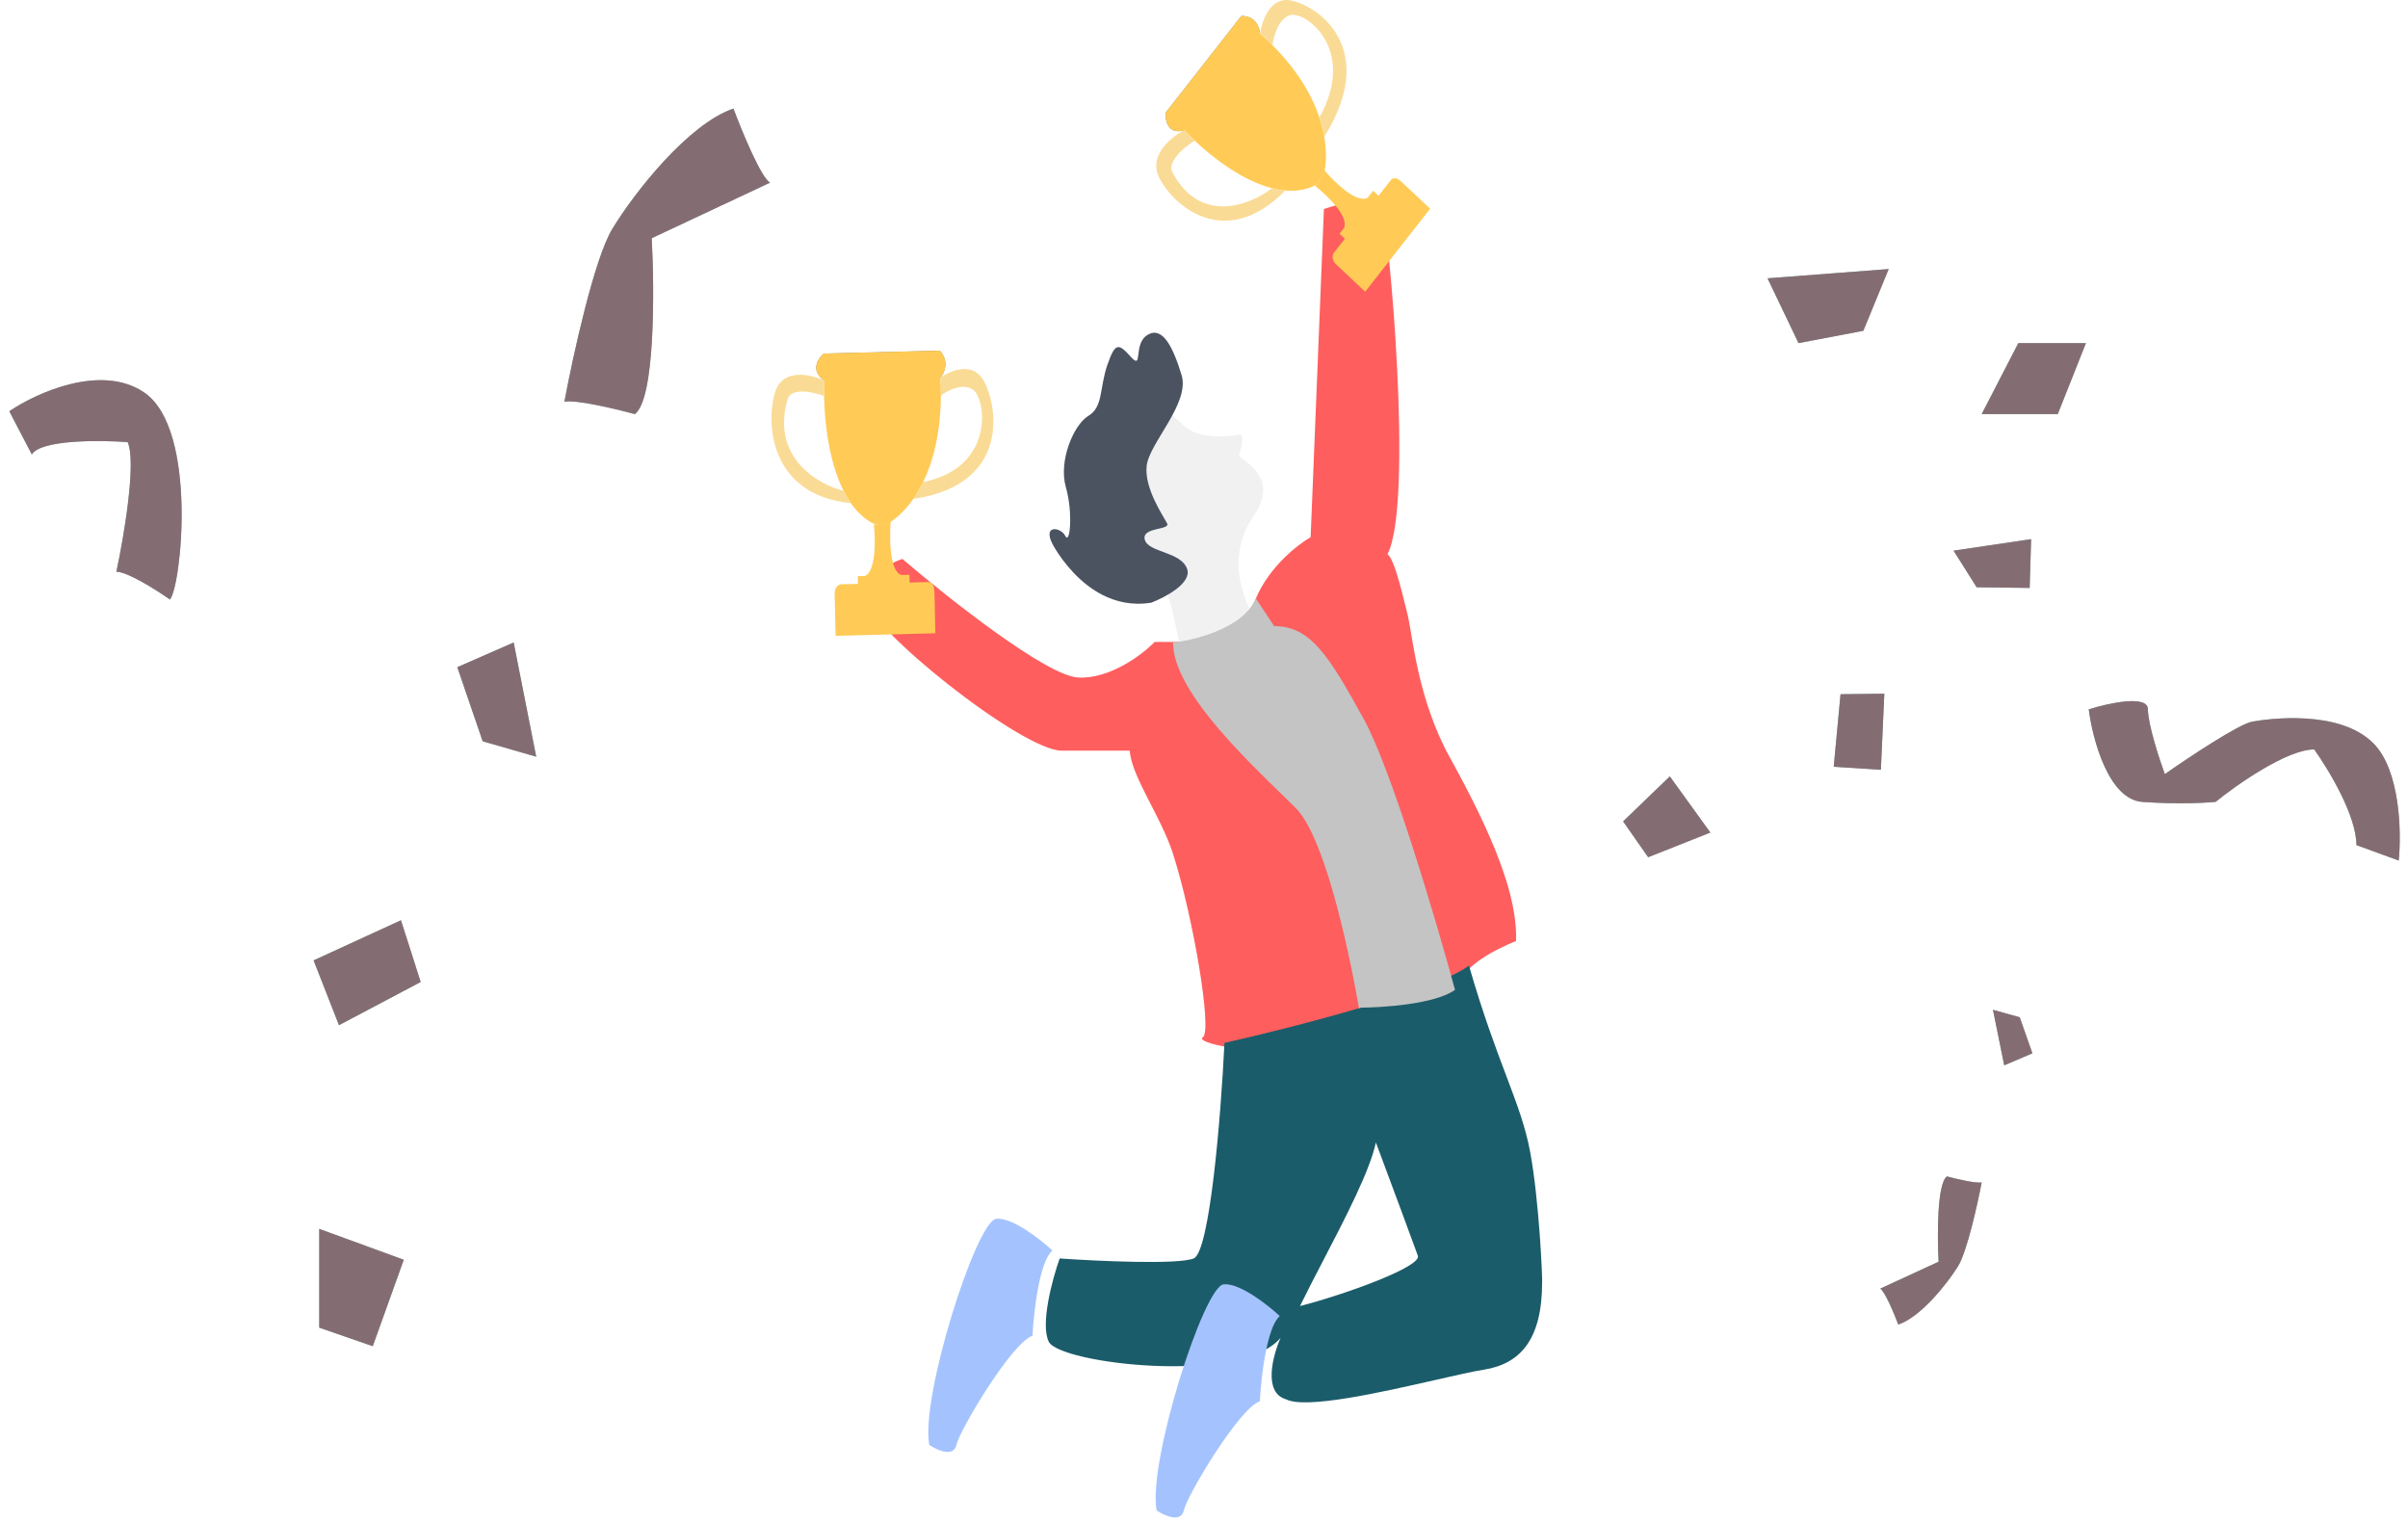
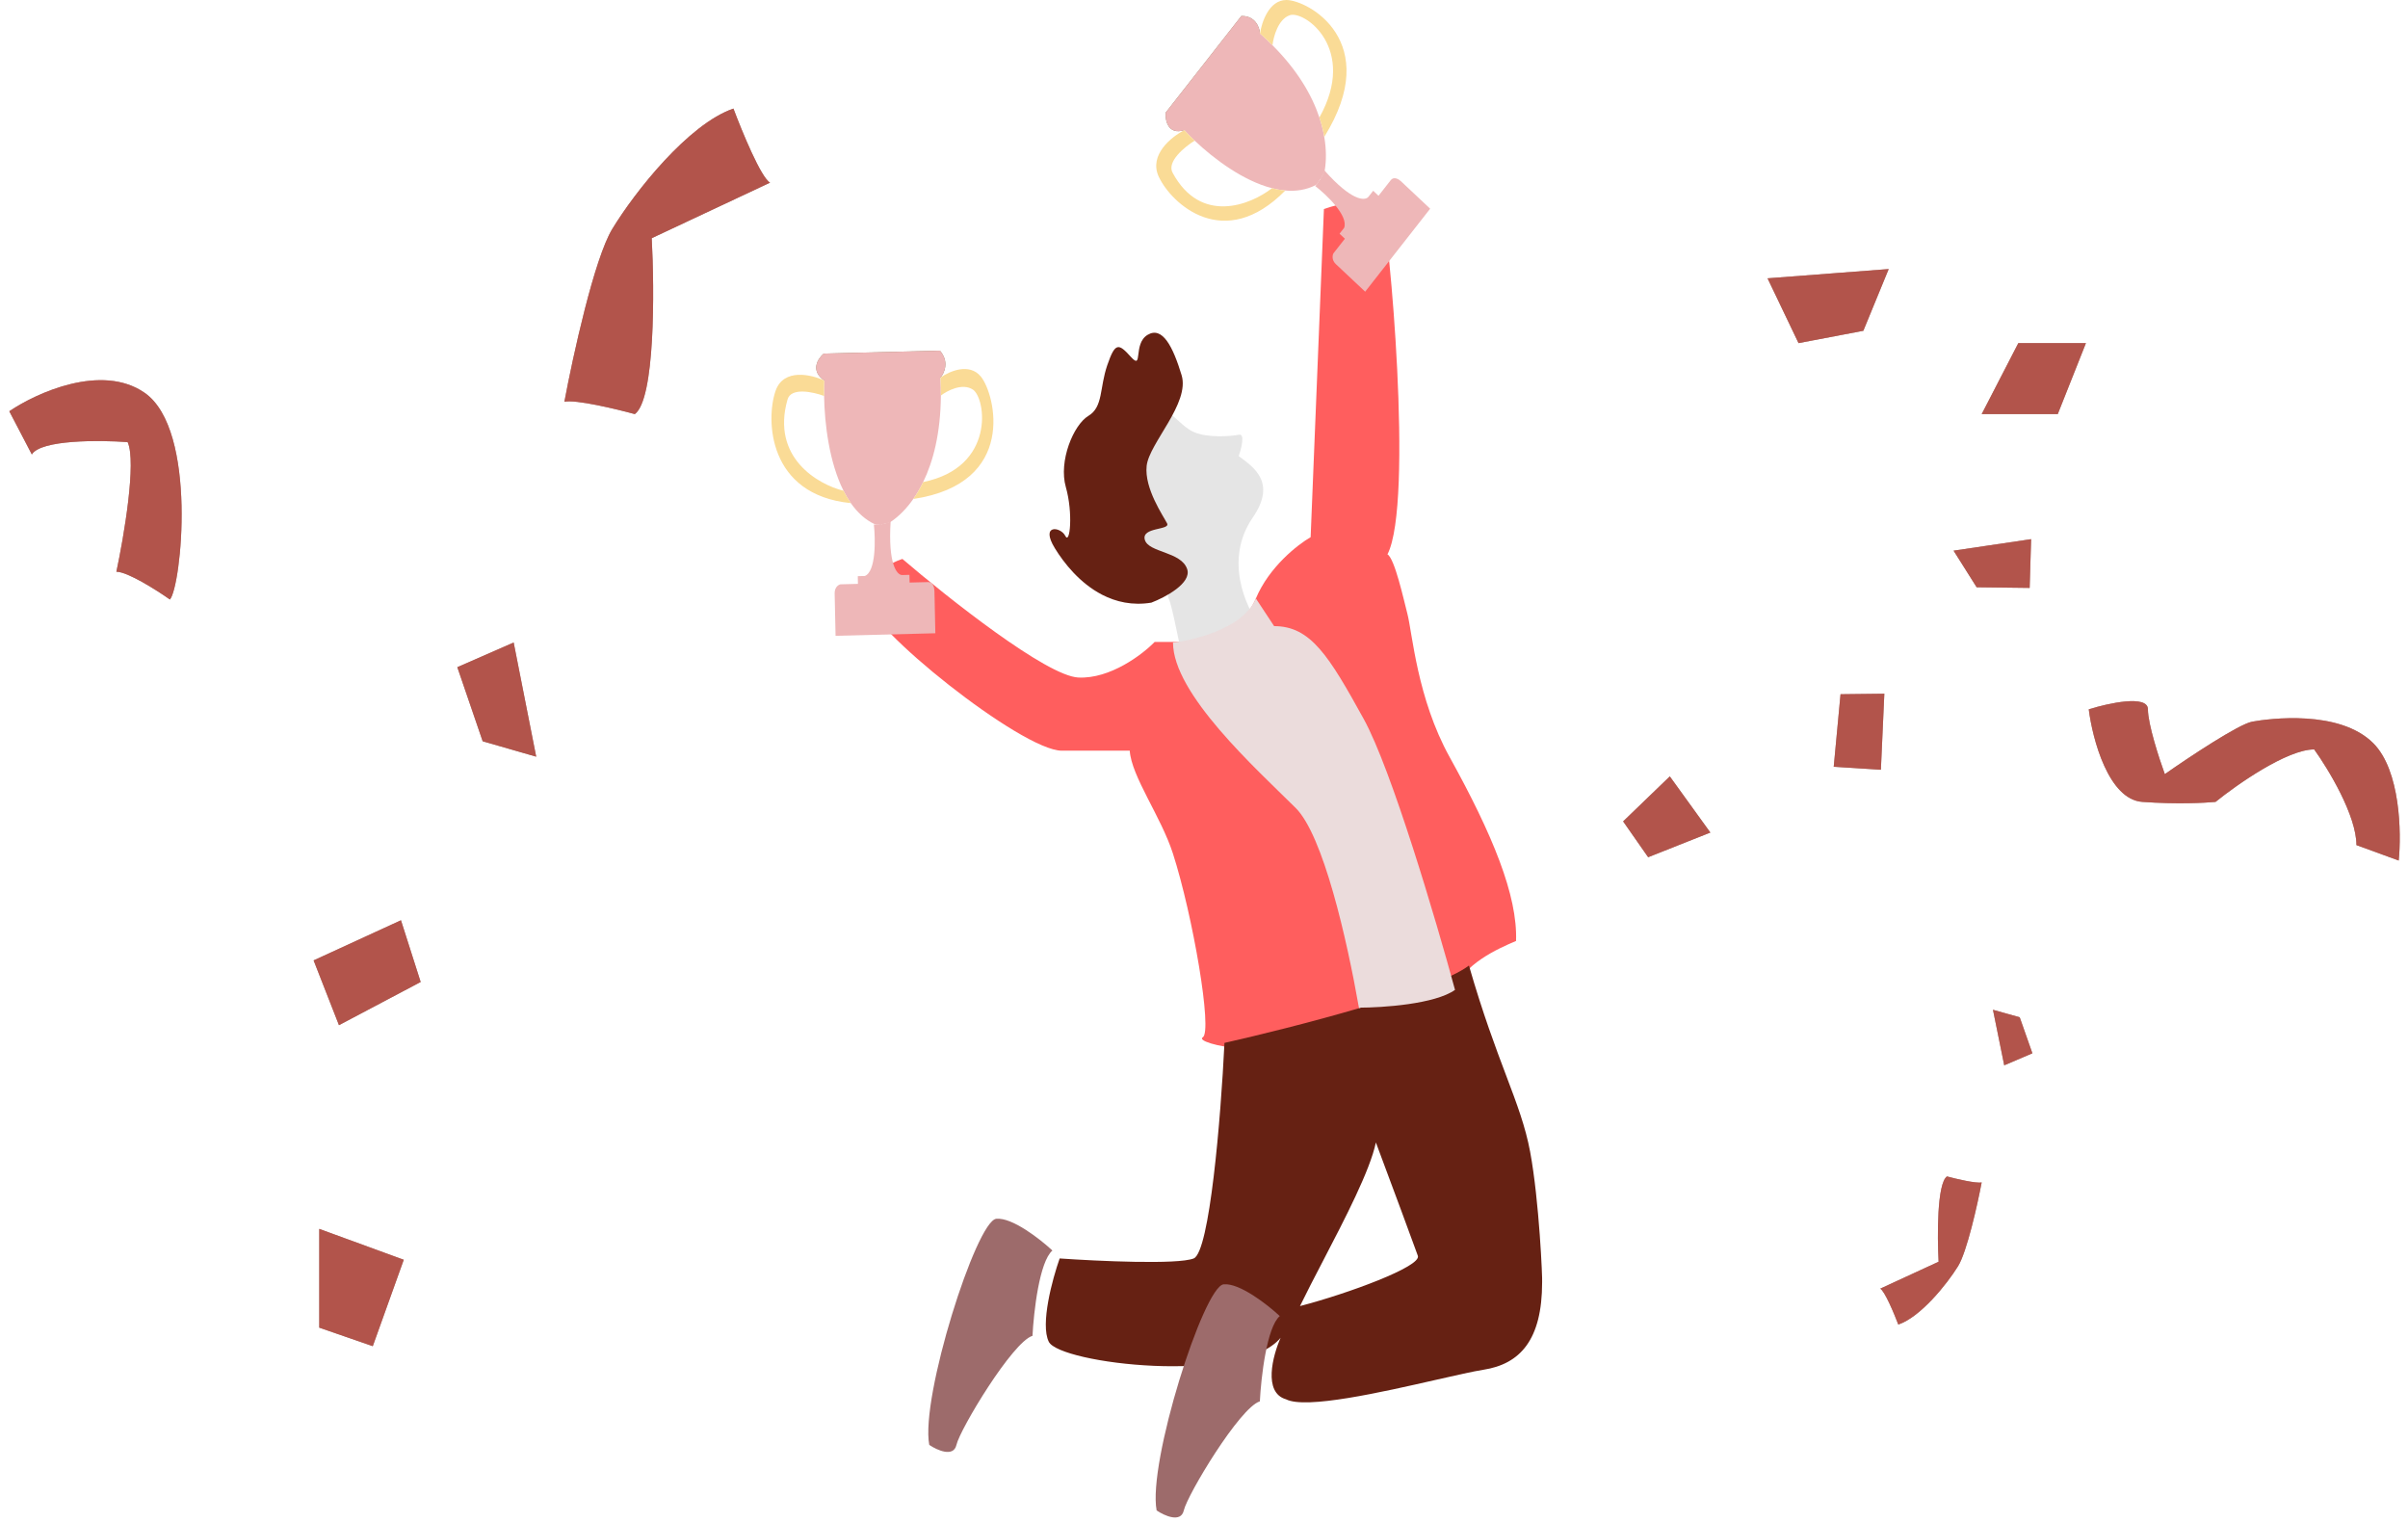
<svg xmlns="http://www.w3.org/2000/svg" width="250" height="158" viewBox="0 0 250 158" fill="none">
  <path d="M123.839 66.641C125.446 66.504 129.007 65.409 130.386 62.126C131.764 58.843 134.751 56.517 136.071 55.764L137.45 21.698C139.23 21.082 142.929 20.22 143.481 21.698C144.169 23.545 146.804 52.213 144.047 57.549C144.794 57.959 145.739 62.273 146.115 63.715C146.632 65.696 147.115 72.479 150.504 78.597C154.952 86.625 157.568 92.962 157.396 97.682C155.443 98.503 151.889 100.132 151.061 102.759C148.994 104.237 143.548 104.606 141.084 104.606C141.282 105.741 141.451 106.782 141.585 107.685C132.109 110.352 123.839 108.3 124.872 107.685C125.906 107.069 123.839 95.016 121.771 88.599C120.532 84.756 117.463 80.596 117.291 77.928H110.227C106.092 77.928 89.896 64.999 89.896 62.126C89.896 59.828 92.423 58.432 93.686 58.022C98.396 62.057 108.642 70.17 111.95 70.334C115.258 70.499 118.612 67.94 119.875 66.641H123.839Z" fill="#FF5E5E" />
-   <path fill-rule="evenodd" clip-rule="evenodd" d="M76.147 11.271C77.024 13.62 79.013 18.448 79.95 18.96L67.663 24.727C67.956 30.174 68.014 41.451 65.908 42.989C63.958 42.456 59.765 41.451 58.595 41.708C59.472 37.009 61.696 26.842 63.568 23.766C65.908 19.921 71.466 12.873 76.147 11.271ZM205.74 42.989L209.543 35.62H216.563L213.638 42.989H205.74ZM47.478 69.261L50.111 76.951L55.669 78.552L53.329 66.698L47.478 69.261ZM127.124 108.264C134.144 106.686 149.048 102.869 152.508 100.233C153.956 105.259 155.284 108.776 156.374 111.661C157.502 114.648 158.374 116.958 158.859 119.564C159.812 124.688 160.152 132.871 160.104 133.111C160.104 139.106 157.813 141.601 154.012 142.195C152.951 142.361 151.185 142.764 149.113 143.235C143.475 144.519 135.58 146.317 133.517 145.262C131.111 144.573 132.138 140.719 132.953 138.879C128.817 143.821 110.015 141.556 108.887 139.291C107.984 137.478 109.262 132.769 110.015 130.641C113.963 130.916 122.274 131.3 123.928 130.641C125.583 129.983 126.749 116.089 127.124 108.264ZM147.016 129.858C146.354 128.05 144.94 124.185 142.845 118.601C142.232 121.522 139.641 126.503 137.331 130.943C136.463 132.612 135.634 134.205 134.965 135.584C139.919 134.3 147.605 131.468 147.201 130.365L147.016 129.858ZM32.559 99.698L35.192 106.426L43.675 101.941L41.628 95.533L32.559 99.698ZM222.414 83.246C218.904 82.99 217.246 76.731 216.856 73.635C218.904 72.994 222.999 72.097 222.999 73.635C222.999 75.172 224.169 78.761 224.754 80.363C227.192 78.654 232.419 75.172 233.823 74.916C235.578 74.596 242.891 73.635 246.402 77.159C249.21 79.978 249.327 86.45 249.035 89.334L244.647 87.732C244.647 84.656 241.721 79.829 240.259 77.799C237.45 77.799 232.263 81.431 230.02 83.246C228.948 83.353 225.924 83.502 222.414 83.246ZM209.689 105.604L211.005 109.344L208.08 110.591L206.91 104.824L209.689 105.604ZM197.083 137.504C196.651 136.365 195.67 134.025 195.208 133.776L201.267 130.98C201.123 128.339 201.094 122.871 202.133 122.125C203.094 122.384 205.163 122.871 205.74 122.747C205.307 125.025 204.21 129.954 203.287 131.446C202.133 133.31 199.392 136.727 197.083 137.504ZM0.965 42.692L3.306 47.177C4.242 45.639 10.326 45.682 13.252 45.896C14.188 47.946 12.861 55.721 12.082 59.352C13.252 59.352 16.275 61.275 17.64 62.236C18.81 60.954 20.565 44.614 15.007 40.77C10.56 37.694 3.793 40.77 0.965 42.692ZM183.507 28.892L186.725 35.62L193.453 34.339L196.086 27.931L183.507 28.892ZM33.144 137.824V127.572L41.92 130.776L38.702 139.747L33.144 137.824ZM210.72 61.032L205.218 60.964L202.821 57.164L210.872 55.971L210.72 61.032ZM190.379 79.598L195.274 79.907L195.632 72.015L191.085 72.068L190.379 79.598ZM177.571 86.428L171.113 88.989L168.514 85.269L173.361 80.597L177.571 86.428Z" fill="#1B5C6A" />
-   <path d="M103.434 126.523C105.088 126.358 108.009 128.651 109.262 129.818C107.909 130.971 107.32 136.201 107.194 138.673C105.126 139.291 99.673 148.351 99.297 149.999C98.997 151.317 97.292 150.548 96.477 149.999C95.537 145.056 101.366 126.729 103.434 126.523Z" fill="#A4C3FE" />
-   <path d="M127.039 133.327C128.694 133.162 131.614 135.455 132.867 136.622C131.514 137.774 130.924 143.005 130.799 145.477C128.731 146.094 123.278 155.155 122.902 156.802C122.601 158.12 120.896 157.352 120.082 156.802C119.142 151.86 124.971 133.532 127.039 133.327Z" fill="#A4C3FE" />
-   <path d="M130.788 64.944C129.204 71.437 124.696 70.007 122.66 67.659C122.362 66.682 121.71 62.892 121.322 62.117C120.837 61.148 122.801 57.181 120.325 57.407C117.849 57.632 117.365 55.356 118.814 54.802C120.263 54.248 120.221 53.014 118.709 51.715C117.196 50.418 119.219 43.534 120.325 42.871C121.431 42.207 122.4 44.146 123.891 44.826C125.382 45.507 127.858 45.282 128.643 45.126C129.271 45.001 128.88 46.559 128.606 47.353C130.066 48.436 132.606 50.038 130.066 53.722C127.019 58.142 129.41 63.145 130.788 64.944Z" fill="#F1F1F1" />
-   <path d="M123.25 59.071C123.751 60.534 120.98 62.008 119.531 62.562C117.575 62.882 115.866 62.487 114.415 61.736C112.118 60.547 110.469 58.467 109.517 56.914C107.963 54.382 110.118 54.664 110.602 55.634C111.087 56.602 111.423 53.251 110.655 50.562C109.885 47.874 111.449 44.1 112.998 43.172C114.547 42.243 114.141 40.281 114.962 37.898C115.784 35.516 116.126 35.625 117.417 37.056C118.708 38.486 117.596 35.689 119.145 34.76C120.693 33.83 121.784 36.011 122.674 38.942C123.565 41.873 119.304 46.004 119.046 48.363C118.788 50.723 120.806 53.608 121.169 54.335C121.532 55.061 118.472 54.692 118.857 56.037C119.241 57.381 122.623 57.242 123.25 59.071Z" fill="#4B5361" />
-   <path d="M130.386 62.126C129.007 65.409 123.391 66.561 121.782 66.698C121.782 72.034 130.386 79.775 134.521 83.879C137.374 86.711 139.835 97.484 141.084 104.606C143.549 104.606 148.994 104.237 151.061 102.759C149.109 95.577 144.48 79.898 141.585 74.644C137.967 68.078 136.071 64.999 132.281 64.999L130.386 62.126Z" fill="#C4C4C4" />
+   <path fill-rule="evenodd" clip-rule="evenodd" d="M76.147 11.271C77.024 13.62 79.013 18.448 79.95 18.96L67.663 24.727C67.956 30.174 68.014 41.451 65.908 42.989C63.958 42.456 59.765 41.451 58.595 41.708C59.472 37.009 61.696 26.842 63.568 23.766C65.908 19.921 71.466 12.873 76.147 11.271ZM205.74 42.989L209.543 35.62H216.563L213.638 42.989H205.74ZM47.478 69.261L50.111 76.951L55.669 78.552L53.329 66.698L47.478 69.261ZM127.124 108.264C134.144 106.686 149.048 102.869 152.508 100.233C153.956 105.259 155.284 108.776 156.374 111.661C157.502 114.648 158.374 116.958 158.859 119.564C159.812 124.688 160.152 132.871 160.104 133.111C160.104 139.106 157.813 141.601 154.012 142.195C152.951 142.361 151.185 142.764 149.113 143.235C143.475 144.519 135.58 146.317 133.517 145.262C131.111 144.573 132.138 140.719 132.953 138.879C128.817 143.821 110.015 141.556 108.887 139.291C107.984 137.478 109.262 132.769 110.015 130.641C113.963 130.916 122.274 131.3 123.928 130.641C125.583 129.983 126.749 116.089 127.124 108.264ZM147.016 129.858C146.354 128.05 144.94 124.185 142.845 118.601C142.232 121.522 139.641 126.503 137.331 130.943C136.463 132.612 135.634 134.205 134.965 135.584C139.919 134.3 147.605 131.468 147.201 130.365L147.016 129.858ZM32.559 99.698L35.192 106.426L43.675 101.941L41.628 95.533L32.559 99.698ZM222.414 83.246C218.904 82.99 217.246 76.731 216.856 73.635C218.904 72.994 222.999 72.097 222.999 73.635C222.999 75.172 224.169 78.761 224.754 80.363C227.192 78.654 232.419 75.172 233.823 74.916C235.578 74.596 242.891 73.635 246.402 77.159C249.21 79.978 249.327 86.45 249.035 89.334L244.647 87.732C244.647 84.656 241.721 79.829 240.259 77.799C237.45 77.799 232.263 81.431 230.02 83.246C228.948 83.353 225.924 83.502 222.414 83.246ZM209.689 105.604L211.005 109.344L208.08 110.591L206.91 104.824L209.689 105.604ZM197.083 137.504C196.651 136.365 195.67 134.025 195.208 133.776L201.267 130.98C201.123 128.339 201.094 122.871 202.133 122.125C203.094 122.384 205.163 122.871 205.74 122.747C205.307 125.025 204.21 129.954 203.287 131.446C202.133 133.31 199.392 136.727 197.083 137.504ZM0.965 42.692L3.306 47.177C4.242 45.639 10.326 45.682 13.252 45.896C14.188 47.946 12.861 55.721 12.082 59.352C13.252 59.352 16.275 61.275 17.64 62.236C18.81 60.954 20.565 44.614 15.007 40.77C10.56 37.694 3.793 40.77 0.965 42.692ZM183.507 28.892L186.725 35.62L193.453 34.339L196.086 27.931L183.507 28.892ZM33.144 137.824V127.572L41.92 130.776L38.702 139.747L33.144 137.824ZM210.72 61.032L205.218 60.964L202.821 57.164L210.872 55.971L210.72 61.032ZM190.379 79.598L195.274 79.907L195.632 72.015L191.085 72.068L190.379 79.598ZM177.571 86.428L171.113 88.989L168.514 85.269L173.361 80.597L177.571 86.428Z" fill="#662113" />
+   <path d="M103.434 126.523C105.088 126.358 108.009 128.651 109.262 129.818C107.909 130.971 107.32 136.201 107.194 138.673C105.126 139.291 99.673 148.351 99.297 149.999C98.997 151.317 97.292 150.548 96.477 149.999C95.537 145.056 101.366 126.729 103.434 126.523Z" fill="#9D6B6B" />
+   <path d="M127.039 133.327C128.694 133.162 131.614 135.455 132.867 136.622C131.514 137.774 130.924 143.005 130.799 145.477C128.731 146.094 123.278 155.155 122.902 156.802C122.601 158.12 120.896 157.352 120.082 156.802C119.142 151.86 124.971 133.532 127.039 133.327Z" fill="#9D6B6B" />
+   <path d="M130.788 64.944C129.204 71.437 124.696 70.007 122.66 67.659C122.362 66.682 121.71 62.892 121.322 62.117C120.837 61.148 122.801 57.181 120.325 57.407C117.849 57.632 117.365 55.356 118.814 54.802C120.263 54.248 120.221 53.014 118.709 51.715C117.196 50.418 119.219 43.534 120.325 42.871C121.431 42.207 122.4 44.146 123.891 44.826C125.382 45.507 127.858 45.282 128.643 45.126C129.271 45.001 128.88 46.559 128.606 47.353C130.066 48.436 132.606 50.038 130.066 53.722C127.019 58.142 129.41 63.145 130.788 64.944Z" fill="#E5E5E5" />
+   <path d="M123.25 59.071C123.751 60.534 120.98 62.008 119.531 62.562C117.575 62.882 115.866 62.487 114.415 61.736C112.118 60.547 110.469 58.467 109.517 56.914C107.963 54.382 110.118 54.664 110.602 55.634C111.087 56.602 111.423 53.251 110.655 50.562C109.885 47.874 111.449 44.1 112.998 43.172C114.547 42.243 114.141 40.281 114.962 37.898C115.784 35.516 116.126 35.625 117.417 37.056C118.708 38.486 117.596 35.689 119.145 34.76C120.693 33.83 121.784 36.011 122.674 38.942C123.565 41.873 119.304 46.004 119.046 48.363C118.788 50.723 120.806 53.608 121.169 54.335C121.532 55.061 118.472 54.692 118.857 56.037C119.241 57.381 122.623 57.242 123.25 59.071Z" fill="#662113" />
+   <path d="M130.386 62.126C129.007 65.409 123.391 66.561 121.782 66.698C121.782 72.034 130.386 79.775 134.521 83.879C137.374 86.711 139.835 97.484 141.084 104.606C143.549 104.606 148.994 104.237 151.061 102.759C149.109 95.577 144.48 79.898 141.585 74.644C137.967 68.078 136.071 64.999 132.281 64.999L130.386 62.126Z" fill="#EBDCDC" />
  <path d="M122.959 13.515C121.268 14.037 120.961 12.518 121.02 11.693L128.878 1.661C130.326 1.614 130.775 2.856 130.818 3.483L122.959 13.515Z" fill="#8C7D5C" />
-   <path d="M122.959 13.514C121.268 14.036 120.961 12.517 121.02 11.692L128.878 1.66C130.326 1.613 130.775 2.855 130.818 3.483C131.277 3.888 131.708 4.293 132.111 4.697C134.747 7.336 136.223 9.927 136.978 12.197C137.212 12.902 137.377 13.575 137.485 14.21C137.708 15.511 137.694 16.649 137.556 17.555C137.48 18.056 137.289 18.174 137.156 18.52C136.956 18.66 136.828 19.096 136.621 19.203C135.63 19.716 134.551 19.875 133.44 19.778C132.984 19.738 132.522 19.656 132.06 19.537C129.084 18.774 126.054 16.517 124.033 14.6C123.633 14.22 123.272 13.854 122.959 13.514Z" fill="#FFCB56" />
-   <path d="M136.54 19.307C136.748 19.2 136.876 18.763 137.075 18.623C137.208 18.277 137.398 18.16 137.475 17.658C140.318 20.88 141.701 20.867 142.066 20.439L142.089 20.41L142.565 19.802L143.119 20.323L144.389 18.702C144.707 18.296 145.217 18.6 145.433 18.802L148.481 21.666L141.733 30.279L138.685 27.416C138.242 26.999 138.334 26.499 138.436 26.301L139.627 24.781L139.073 24.261L139.549 23.653C140.015 22.402 137.737 20.234 136.54 19.307Z" fill="#FFCB56" />
+   <path d="M122.959 13.514C121.268 14.036 120.961 12.517 121.02 11.692L128.878 1.66C130.326 1.613 130.775 2.855 130.818 3.483C131.277 3.888 131.708 4.293 132.111 4.697C134.747 7.336 136.223 9.927 136.978 12.197C137.212 12.902 137.377 13.575 137.485 14.21C137.708 15.511 137.694 16.649 137.556 17.555C137.48 18.056 137.289 18.174 137.156 18.52C136.956 18.66 136.828 19.096 136.621 19.203C135.63 19.716 134.551 19.875 133.44 19.778C132.984 19.738 132.522 19.656 132.06 19.537C129.084 18.774 126.054 16.517 124.033 14.6C123.633 14.22 123.272 13.854 122.959 13.514Z" fill="#EEB7B8" />
+   <path d="M136.54 19.307C136.748 19.2 136.876 18.763 137.075 18.623C137.208 18.277 137.398 18.16 137.475 17.658C140.318 20.88 141.701 20.867 142.066 20.439L142.089 20.41L142.565 19.802L143.119 20.323L144.389 18.702C144.707 18.296 145.217 18.6 145.433 18.802L148.481 21.666L141.733 30.279L138.685 27.416C138.242 26.999 138.334 26.499 138.436 26.301L139.627 24.781L139.073 24.261L139.549 23.653C140.015 22.402 137.737 20.234 136.54 19.307Z" fill="#EEB7B8" />
  <path fill-rule="evenodd" clip-rule="evenodd" d="M122.959 13.515C123.272 13.854 123.633 14.221 124.034 14.601C123.006 15.23 121.109 16.777 121.742 17.935C124.673 23.363 129.842 21.265 132.06 19.538C132.523 19.656 132.984 19.739 133.44 19.779C127.092 26.238 121.619 21.162 120.301 18.341C119.248 16.084 121.634 14.184 122.959 13.515ZM130.818 3.483C130.979 2.322 131.75 0.001 133.547 2.86397e-07C135.792 -0.001 143.648 4.298 137.486 14.211C137.377 13.576 137.213 12.903 136.978 12.198C140.976 5.048 135.434 1.07 133.914 1.577C132.699 1.983 132.206 3.827 132.112 4.698C131.708 4.294 131.277 3.888 130.818 3.483Z" fill="#FADB96" />
  <path d="M85.576 39.506C84.091 38.477 84.918 37.212 85.517 36.708L97.583 36.399C98.582 37.546 98.039 38.743 97.642 39.197L85.576 39.506Z" fill="#8C7D5C" />
-   <path d="M85.576 39.505C84.091 38.477 84.918 37.211 85.517 36.708L97.582 36.399C98.582 37.546 98.039 38.742 97.642 39.196C97.674 39.842 97.687 40.463 97.683 41.062C97.653 44.973 96.882 47.908 95.845 50.041C95.523 50.703 95.176 51.287 94.817 51.8C94.083 52.851 93.301 53.6 92.594 54.093C92.202 54.367 91.996 54.291 91.671 54.414C91.443 54.344 91.061 54.532 90.85 54.435C89.839 53.971 89.01 53.197 88.332 52.228C88.054 51.831 87.802 51.4 87.573 50.944C86.101 48.01 85.607 44.034 85.558 41.106C85.548 40.526 85.555 39.987 85.576 39.505Z" fill="#FFCB56" />
-   <path d="M90.725 54.438C90.937 54.535 91.319 54.348 91.546 54.417C91.871 54.294 92.078 54.37 92.469 54.096C92.183 58.567 93.117 59.685 93.651 59.696L93.686 59.694L94.418 59.676L94.435 60.475L96.385 60.425C96.872 60.413 97.007 61.032 97.014 61.342L97.108 65.739L86.749 66.004L86.654 61.608C86.641 60.968 87.042 60.709 87.244 60.659L89.072 60.612L89.055 59.813L89.786 59.794C90.947 59.338 90.896 56.033 90.725 54.438Z" fill="#FFCB56" />
+   <path d="M85.576 39.505C84.091 38.477 84.918 37.211 85.517 36.708L97.582 36.399C98.582 37.546 98.039 38.742 97.642 39.196C97.674 39.842 97.687 40.463 97.683 41.062C97.653 44.973 96.882 47.908 95.845 50.041C95.523 50.703 95.176 51.287 94.817 51.8C94.083 52.851 93.301 53.6 92.594 54.093C92.202 54.367 91.996 54.291 91.671 54.414C91.443 54.344 91.061 54.532 90.85 54.435C89.839 53.971 89.01 53.197 88.332 52.228C88.054 51.831 87.802 51.4 87.573 50.944C86.101 48.01 85.607 44.034 85.558 41.106C85.548 40.526 85.555 39.987 85.576 39.505Z" fill="#EEB7B8" />
+   <path d="M90.725 54.438C90.937 54.535 91.319 54.348 91.546 54.417C91.871 54.294 92.078 54.37 92.469 54.096C92.183 58.567 93.117 59.685 93.651 59.696L93.686 59.694L94.418 59.676L94.435 60.475L96.385 60.425C96.872 60.413 97.007 61.032 97.014 61.342L97.108 65.739L86.749 66.004L86.654 61.608C86.641 60.968 87.042 60.709 87.244 60.659L89.072 60.612L89.055 59.813L89.786 59.794C90.947 59.338 90.896 56.033 90.725 54.438Z" fill="#EEB7B8" />
  <path fill-rule="evenodd" clip-rule="evenodd" d="M85.576 39.506C85.555 39.987 85.547 40.526 85.558 41.106C84.444 40.69 82.124 40.181 81.762 41.47C80.036 47.486 84.917 50.293 87.573 50.944C87.802 51.4 88.054 51.831 88.332 52.228C79.702 51.379 79.489 43.527 80.523 40.568C81.35 38.201 84.236 38.873 85.576 39.506ZM97.642 39.197C98.538 38.552 100.629 37.627 101.831 39.089C103.334 40.917 105.668 50.19 94.817 51.8C95.176 51.287 95.523 50.703 95.845 50.041C103.372 48.515 102.367 41.342 101.007 40.444C99.918 39.725 98.337 40.557 97.682 41.062C97.686 40.463 97.674 39.842 97.642 39.197Z" fill="#FADB96" />
-   <path opacity="0.5" d="M50.111 76.95L47.478 69.261L53.329 66.698L55.669 78.552L50.111 76.95Z" fill="#EE7E79" />
-   <path opacity="0.5" d="M205.74 42.989L209.543 35.62H216.563L213.638 42.989H205.74Z" fill="#EE7E79" />
-   <path opacity="0.5" d="M35.192 106.426L32.559 99.698L41.628 95.533L43.675 101.941L35.192 106.426Z" fill="#EE7E79" />
-   <path opacity="0.5" d="M222.414 83.246C218.904 82.99 217.246 76.731 216.856 73.634C218.904 72.994 222.999 72.097 222.999 73.634C222.999 75.172 224.169 78.761 224.754 80.362C227.192 78.654 232.419 75.172 233.823 74.916C235.578 74.596 242.891 73.634 246.402 77.159C249.21 79.978 249.327 86.45 249.035 89.333L244.647 87.731C244.647 84.656 241.721 79.829 240.259 77.799C237.45 77.799 232.263 81.431 230.02 83.246C228.947 83.353 225.924 83.502 222.414 83.246Z" fill="#EE7E79" />
-   <path opacity="0.5" d="M79.95 18.96C79.014 18.447 77.024 13.62 76.147 11.271C71.466 12.873 65.908 19.921 63.568 23.766C61.696 26.842 59.472 37.009 58.595 41.708C59.765 41.451 63.958 42.455 65.908 42.989C68.014 41.451 67.956 30.174 67.663 24.727L79.95 18.96Z" fill="#EE7E79" />
-   <path opacity="0.5" d="M209.689 105.603L211.005 109.344L208.08 110.591L206.91 104.824L209.689 105.603Z" fill="#EE7E79" />
-   <path opacity="0.5" d="M195.208 133.776C195.67 134.025 196.651 136.365 197.084 137.504C199.392 136.727 202.133 133.31 203.287 131.445C204.21 129.954 205.307 125.025 205.74 122.747C205.163 122.871 203.095 122.384 202.133 122.125C201.094 122.871 201.123 128.339 201.267 130.98L195.208 133.776Z" fill="#EE7E79" />
-   <path opacity="0.5" d="M0.965 42.692L3.306 47.177C4.242 45.639 10.326 45.682 13.252 45.896C14.188 47.946 12.861 55.721 12.082 59.352C13.252 59.352 16.275 61.274 17.64 62.236C18.81 60.954 20.565 44.614 15.007 40.769C10.56 37.694 3.793 40.769 0.965 42.692Z" fill="#EE7E79" />
-   <path opacity="0.5" d="M186.725 35.62L183.507 28.892L196.086 27.931L193.453 34.339L186.725 35.62Z" fill="#EE7E79" />
-   <path opacity="0.5" d="M33.144 137.824V127.572L41.92 130.776L38.702 139.747L33.144 137.824Z" fill="#EE7E79" />
-   <path opacity="0.5" d="M205.219 60.964L210.72 61.032L210.873 55.971L202.821 57.164L205.219 60.964Z" fill="#EE7E79" />
-   <path opacity="0.5" d="M190.379 79.598L195.275 79.907L195.633 72.015L191.085 72.069L190.379 79.598Z" fill="#EE7E79" />
-   <path opacity="0.5" d="M171.113 88.989L177.571 86.427L173.361 80.597L168.514 85.269L171.113 88.989Z" fill="#EE7E79" />
+   <path opacity="0.5" d="M50.111 76.95L47.478 69.261L53.329 66.698L55.669 78.552L50.111 76.95Z" fill="#FE8883" />
+   <path opacity="0.5" d="M205.74 42.989L209.543 35.62H216.563L213.638 42.989H205.74Z" fill="#FE8883" />
+   <path opacity="0.5" d="M35.192 106.426L32.559 99.698L41.628 95.533L43.675 101.941L35.192 106.426Z" fill="#FE8883" />
+   <path opacity="0.5" d="M222.414 83.246C218.904 82.99 217.246 76.731 216.856 73.634C218.904 72.994 222.999 72.097 222.999 73.634C222.999 75.172 224.169 78.761 224.754 80.362C227.192 78.654 232.419 75.172 233.823 74.916C235.578 74.596 242.891 73.634 246.402 77.159C249.21 79.978 249.327 86.45 249.035 89.333L244.647 87.731C244.647 84.656 241.721 79.829 240.259 77.799C237.45 77.799 232.263 81.431 230.02 83.246C228.947 83.353 225.924 83.502 222.414 83.246Z" fill="#FE8883" />
+   <path opacity="0.5" d="M79.95 18.96C79.014 18.447 77.024 13.62 76.147 11.271C71.466 12.873 65.908 19.921 63.568 23.766C61.696 26.842 59.472 37.009 58.595 41.708C59.765 41.451 63.958 42.455 65.908 42.989C68.014 41.451 67.956 30.174 67.663 24.727L79.95 18.96Z" fill="#FE8883" />
+   <path opacity="0.5" d="M209.689 105.603L211.005 109.344L208.08 110.591L206.91 104.824L209.689 105.603Z" fill="#FE8883" />
+   <path opacity="0.5" d="M195.208 133.776C195.67 134.025 196.651 136.365 197.084 137.504C199.392 136.727 202.133 133.31 203.287 131.445C204.21 129.954 205.307 125.025 205.74 122.747C205.163 122.871 203.095 122.384 202.133 122.125C201.094 122.871 201.123 128.339 201.267 130.98L195.208 133.776Z" fill="#FE8883" />
+   <path opacity="0.5" d="M0.965 42.692L3.306 47.177C4.242 45.639 10.326 45.682 13.252 45.896C14.188 47.946 12.861 55.721 12.082 59.352C13.252 59.352 16.275 61.274 17.64 62.236C18.81 60.954 20.565 44.614 15.007 40.769C10.56 37.694 3.793 40.769 0.965 42.692Z" fill="#FE8883" />
+   <path opacity="0.5" d="M186.725 35.62L183.507 28.892L196.086 27.931L193.453 34.339L186.725 35.62Z" fill="#FE8883" />
+   <path opacity="0.5" d="M33.144 137.824V127.572L41.92 130.776L38.702 139.747L33.144 137.824Z" fill="#FE8883" />
+   <path opacity="0.5" d="M205.219 60.964L210.72 61.032L210.873 55.971L202.821 57.164L205.219 60.964Z" fill="#FE8883" />
+   <path opacity="0.5" d="M190.379 79.598L195.275 79.907L195.633 72.015L191.085 72.069L190.379 79.598Z" fill="#FE8883" />
+   <path opacity="0.5" d="M171.113 88.989L177.571 86.427L173.361 80.597L168.514 85.269L171.113 88.989Z" fill="#FE8883" />
</svg>
